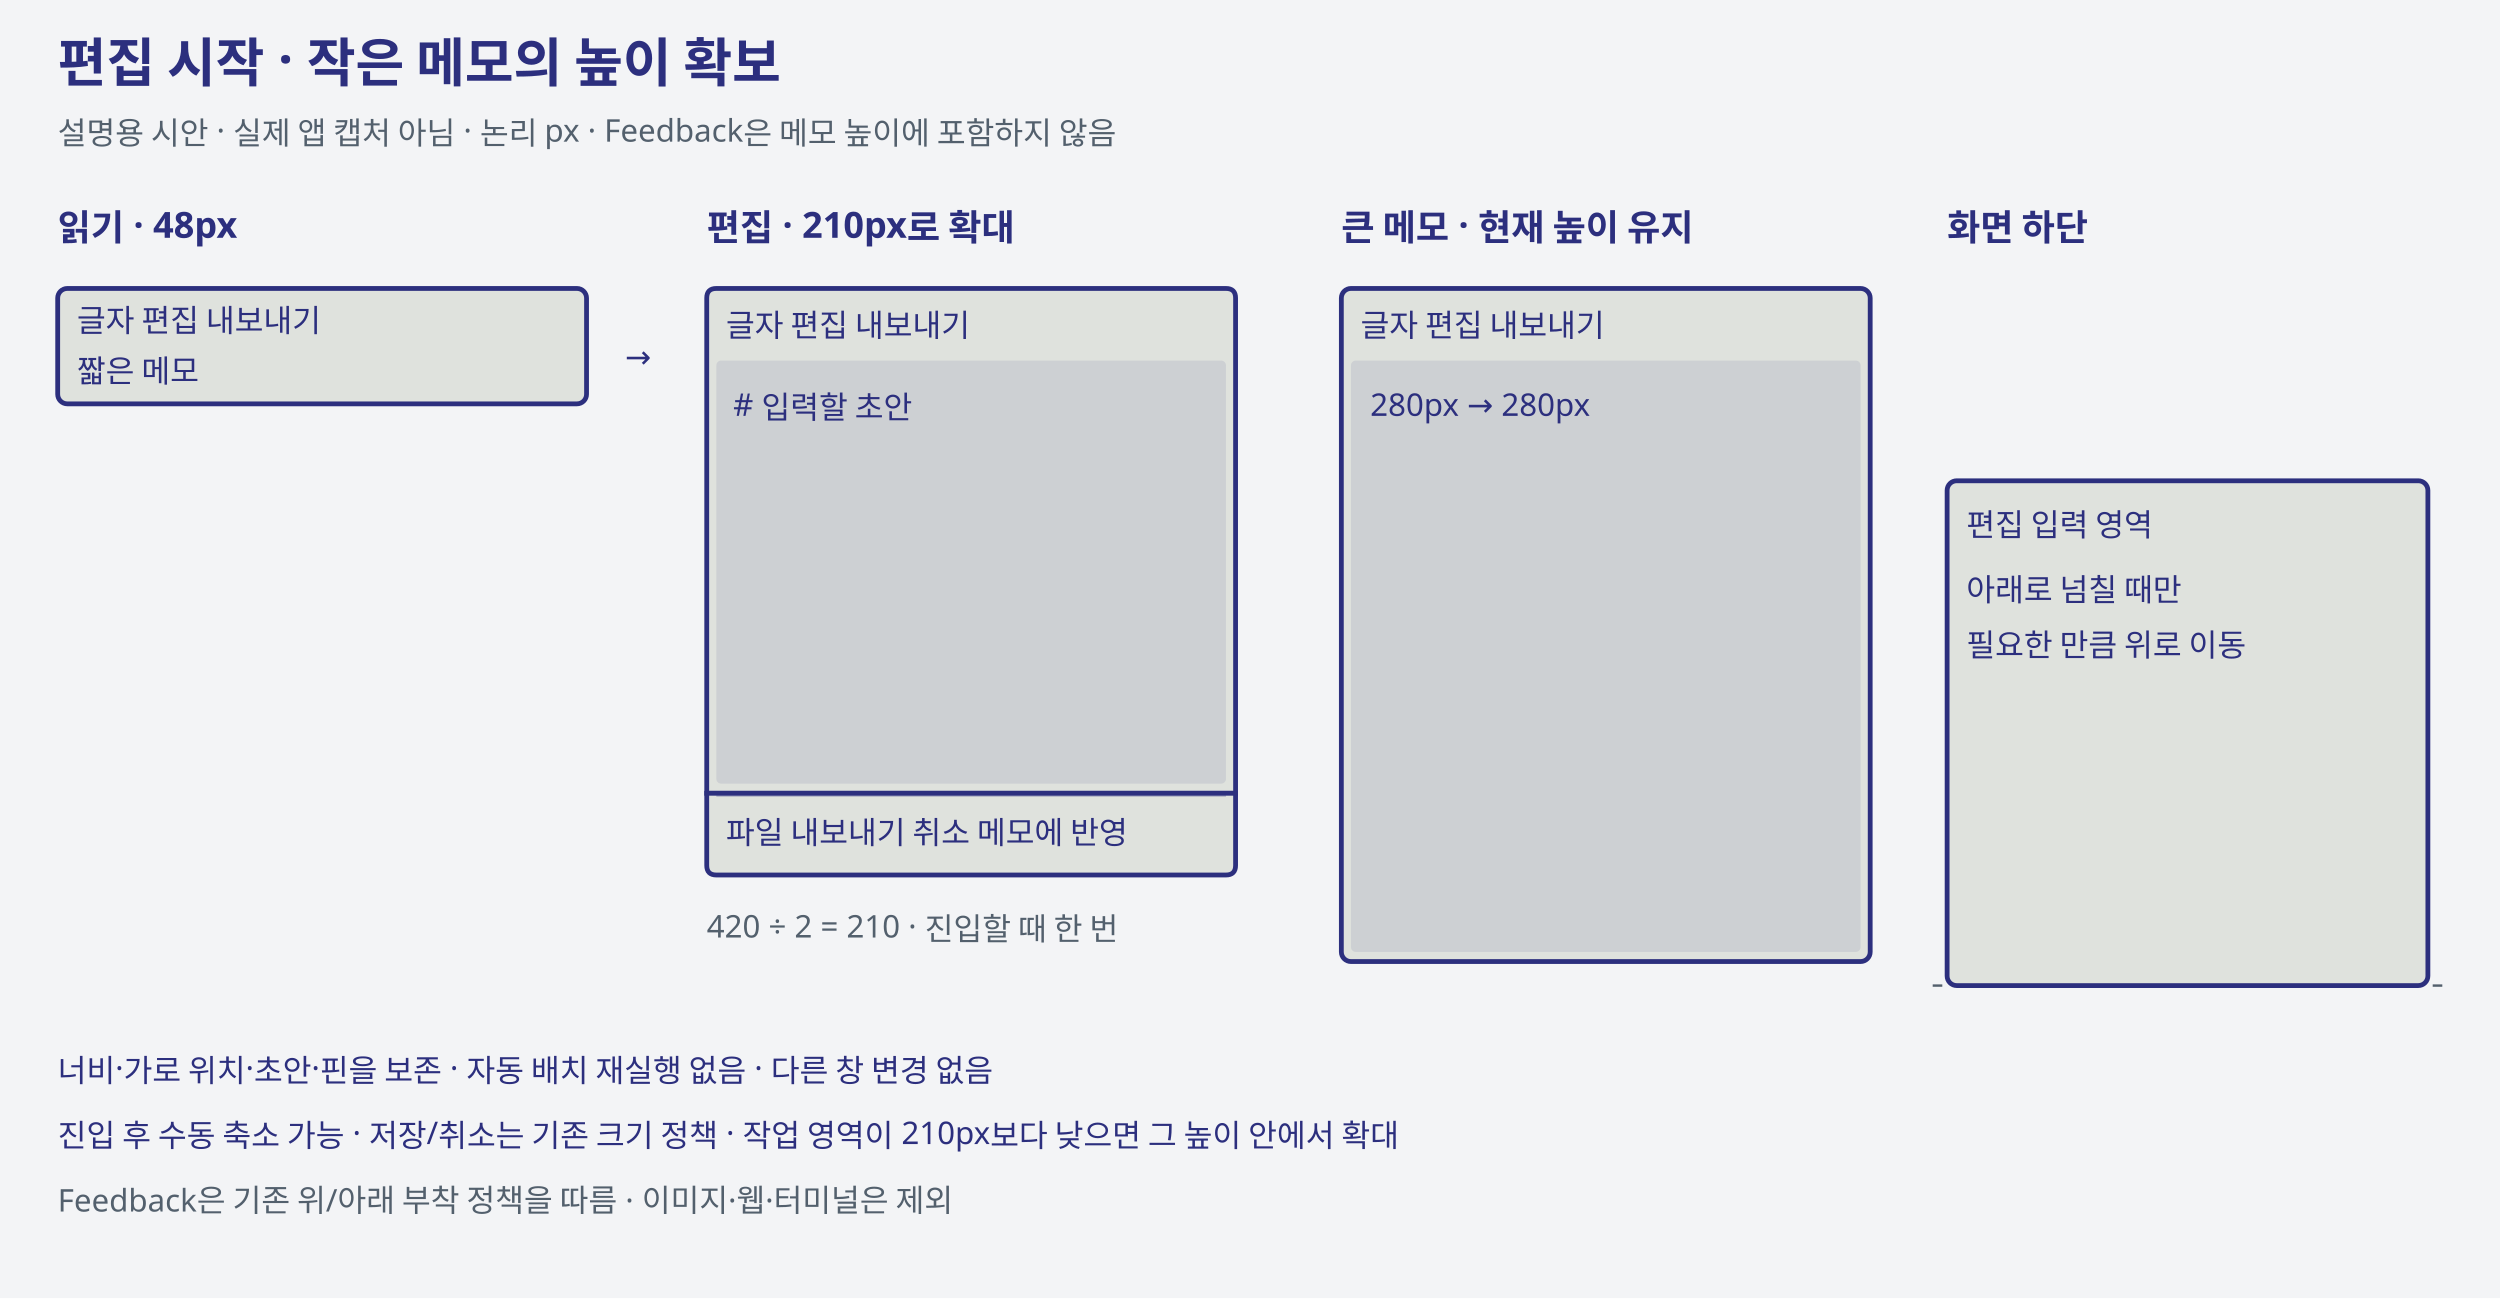
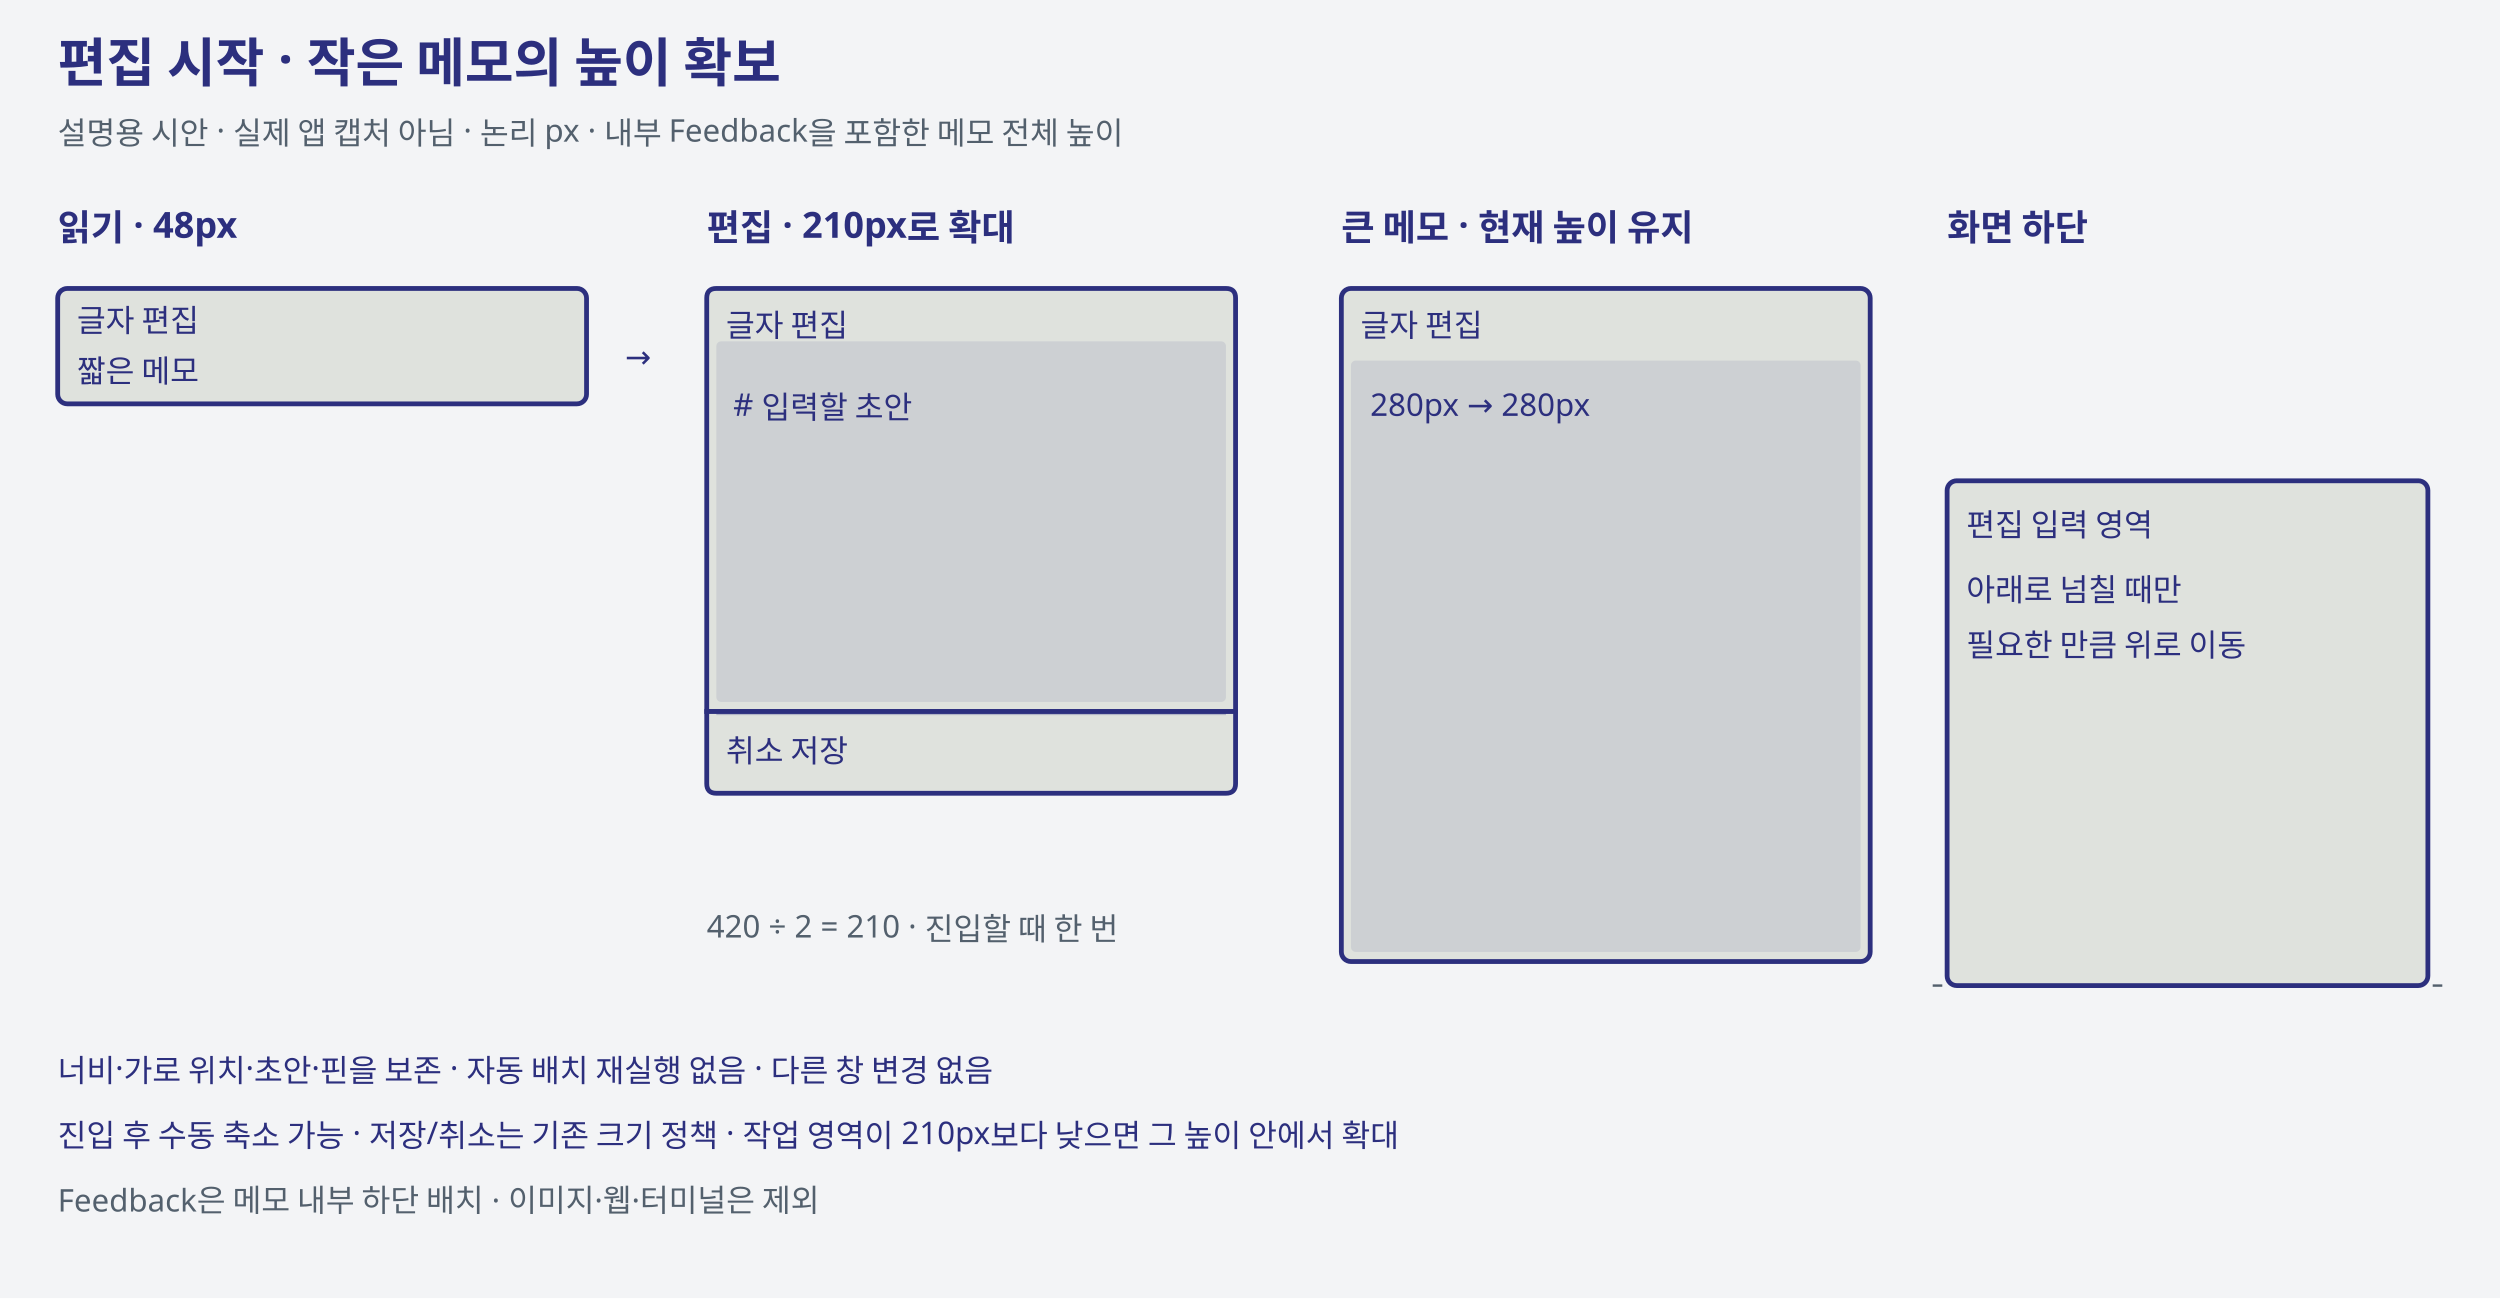
<svg xmlns="http://www.w3.org/2000/svg" width="1040" height="540" viewBox="0 0 1040 540">
  <style>text{font-family:"Apple SD Gothic Neo",sans-serif;fill:#2c2f7e;font-size:13px}.title{font-size:22px;font-weight:700}.label{font-size:15px;font-weight:600}.hint{fill:#53606d}.surface{fill:#dfe2dd;stroke:#2c2f7e;stroke-width:2}.editor{fill:#cdd0d3}</style>
  <rect width="1040" height="540" fill="#f3f4f6" />
  <text x="24" y="34" class="title">편집 시작 · 작은 메모의 높이 확보</text>
-   <text x="24" y="60" class="hint">설명용 시안 · 실제 앱 캡처 아님 · 논리 px · Feedback은 메모 높이에 포함하지 않음</text>
+   <text x="24" y="60" class="hint">설명용 시안 · 실제 앱 캡처 아님 · 논리 px · 내부 Feedback을 포함한 메모 전체 높이</text>
  <text x="24" y="100" class="label">읽기 · 48px</text>
  <rect x="24" y="120" width="220" height="48" rx="4" class="surface" />
-   <text x="32" y="138">글자  편집  내보내기</text>
+   <text x="32" y="138">글자  편집</text>
  <text x="32" y="159">짧은 메모</text>
  <text x="260" y="153">→</text>
  <text x="294" y="100" class="label">편집 · 210px로 확대</text>
-   <path d="M298 120H510Q514 120 514 124V330H294V124Q294 120 298 120" class="surface" />
-   <text x="302" y="140">글자  편집  내보내기</text>
-   <rect x="298" y="150" width="212" height="176" rx="2" class="editor" />
+   <path d="M298 120H510Q514 120 514 124V296H294V124Q294 120 298 120" class="surface" />
+   <text x="302" y="140">글자  편집</text>
+   <rect x="298" y="142" width="212" height="150" rx="2" class="editor" />
  <text x="305" y="173"># 입력할 초안</text>
-   <path d="M294 330H514V360Q514 364 510 364H298Q294 364 294 360Z" class="surface" />
-   <path d="M298 331H510" stroke="#2c2f7e" opacity=".25" />
-   <text x="302" y="351" font-size="11">파일 내보내기   취소   메모에 반영</text>
+   <path d="M294 296H514V326Q514 330 510 330H298Q294 330 294 326Z" class="surface" />
+   <path d="M298 297H510" stroke="#2c2f7e" opacity=".25" />
+   <text x="302" y="317" font-size="11">취소   저장</text>
  <text x="294" y="390" class="hint">420 ÷ 2 = 210 · 진입할 때 한 번</text>
  <text x="558" y="100" class="label">큰 메모 · 현재 높이 유지</text>
  <rect x="558" y="120" width="220" height="280" rx="4" class="surface" />
-   <text x="566" y="140">글자  편집  내보내기</text>
+   <text x="566" y="140">글자  편집</text>
  <rect x="562" y="150" width="212" height="246" rx="2" class="editor" />
  <text x="570" y="173">280px → 280px</text>
  <text x="810" y="100" class="label">화면 하단</text>
  <path d="M804 410H1016" stroke="#53606d" stroke-dasharray="4 4" />
  <rect x="810" y="200" width="200" height="210" rx="4" class="surface" />
  <text x="818" y="223">편집 입력 영역</text>
  <text x="818" y="250">아래로 넘칠 때만</text>
  <text x="818" y="273">필요한 만큼 위로 이동</text>
  <text x="24" y="450">너비·가로 위치·초안·핀을 보존 · 자동 배치 재실행 없음 · 다른 창 변경 없음</text>
  <text x="24" y="477">진입 후 수동 축소 가능 · 저장/취소는 기존 크기 정책 · 작업 영역이 210px보다 낮으면 그 높이 안에서 확대</text>
-   <text x="24" y="504" class="hint">Feedback은 기존 위/아래 부착 정책을 따름 · 이미지·웹·터미널은 제외</text>
+   <text x="24" y="504" class="hint">Feedback은 메모 내부 하단 배치 · 이미지·웹·터미널은 제외</text>
</svg>
